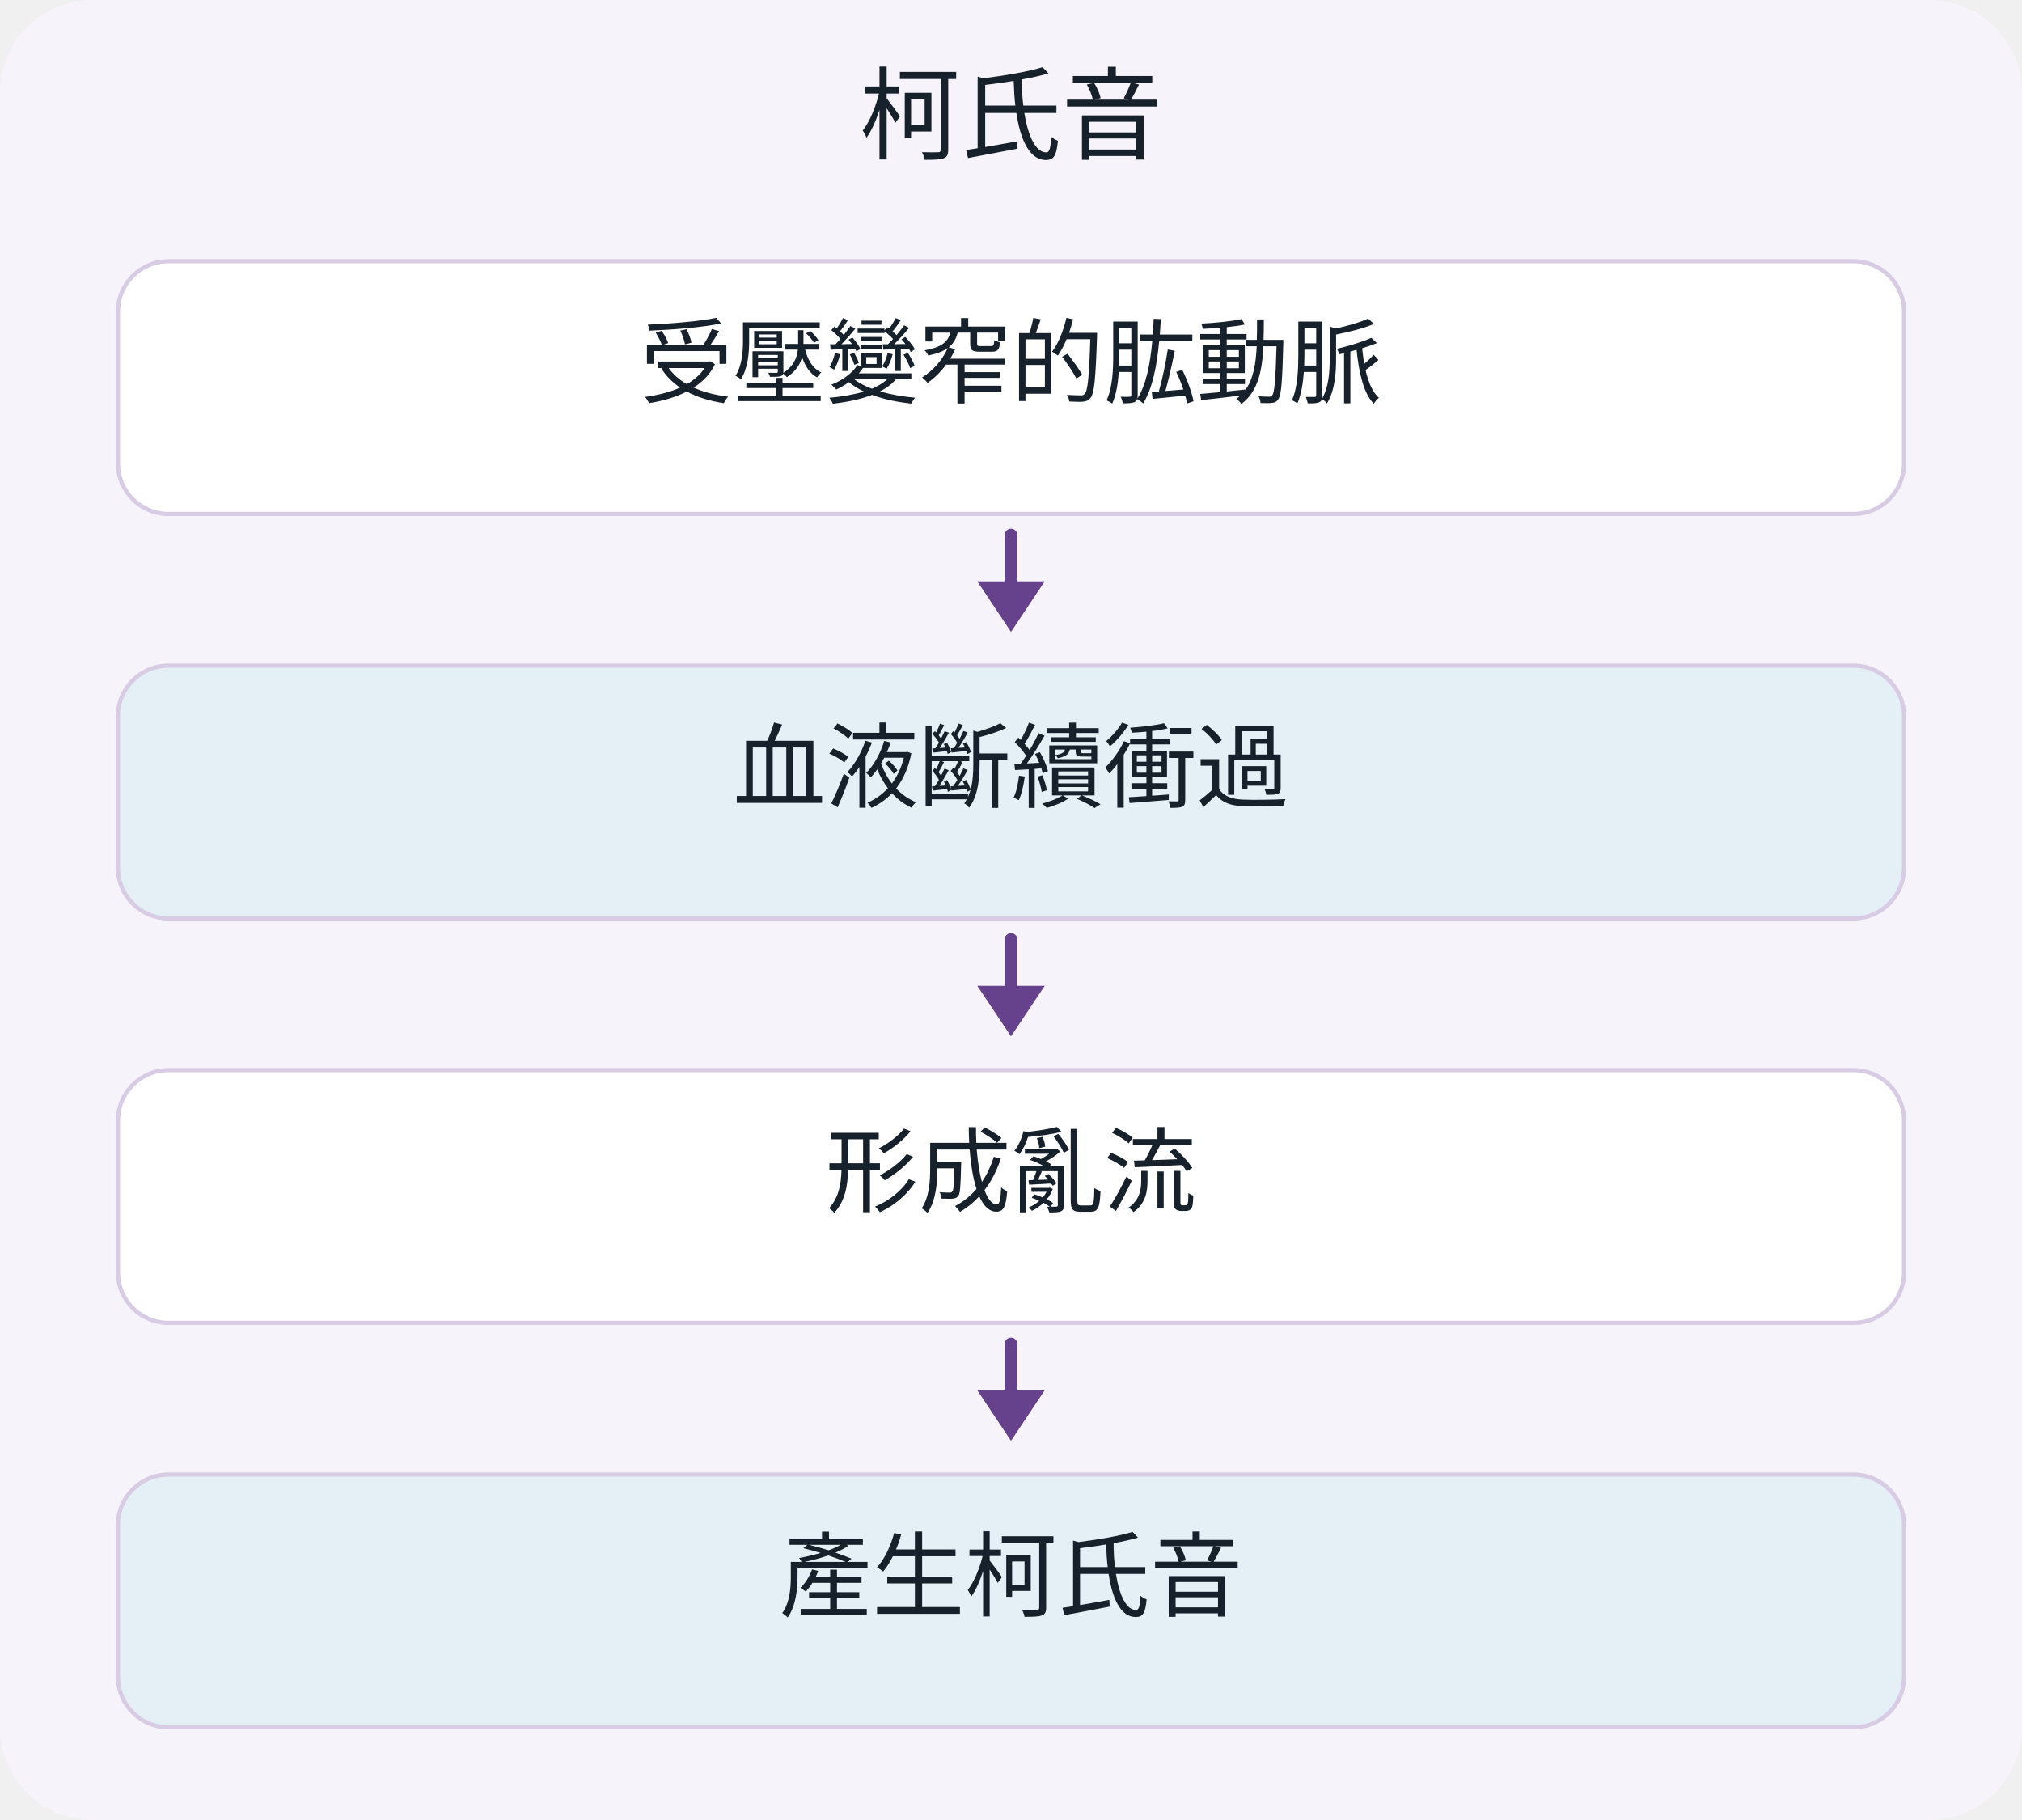
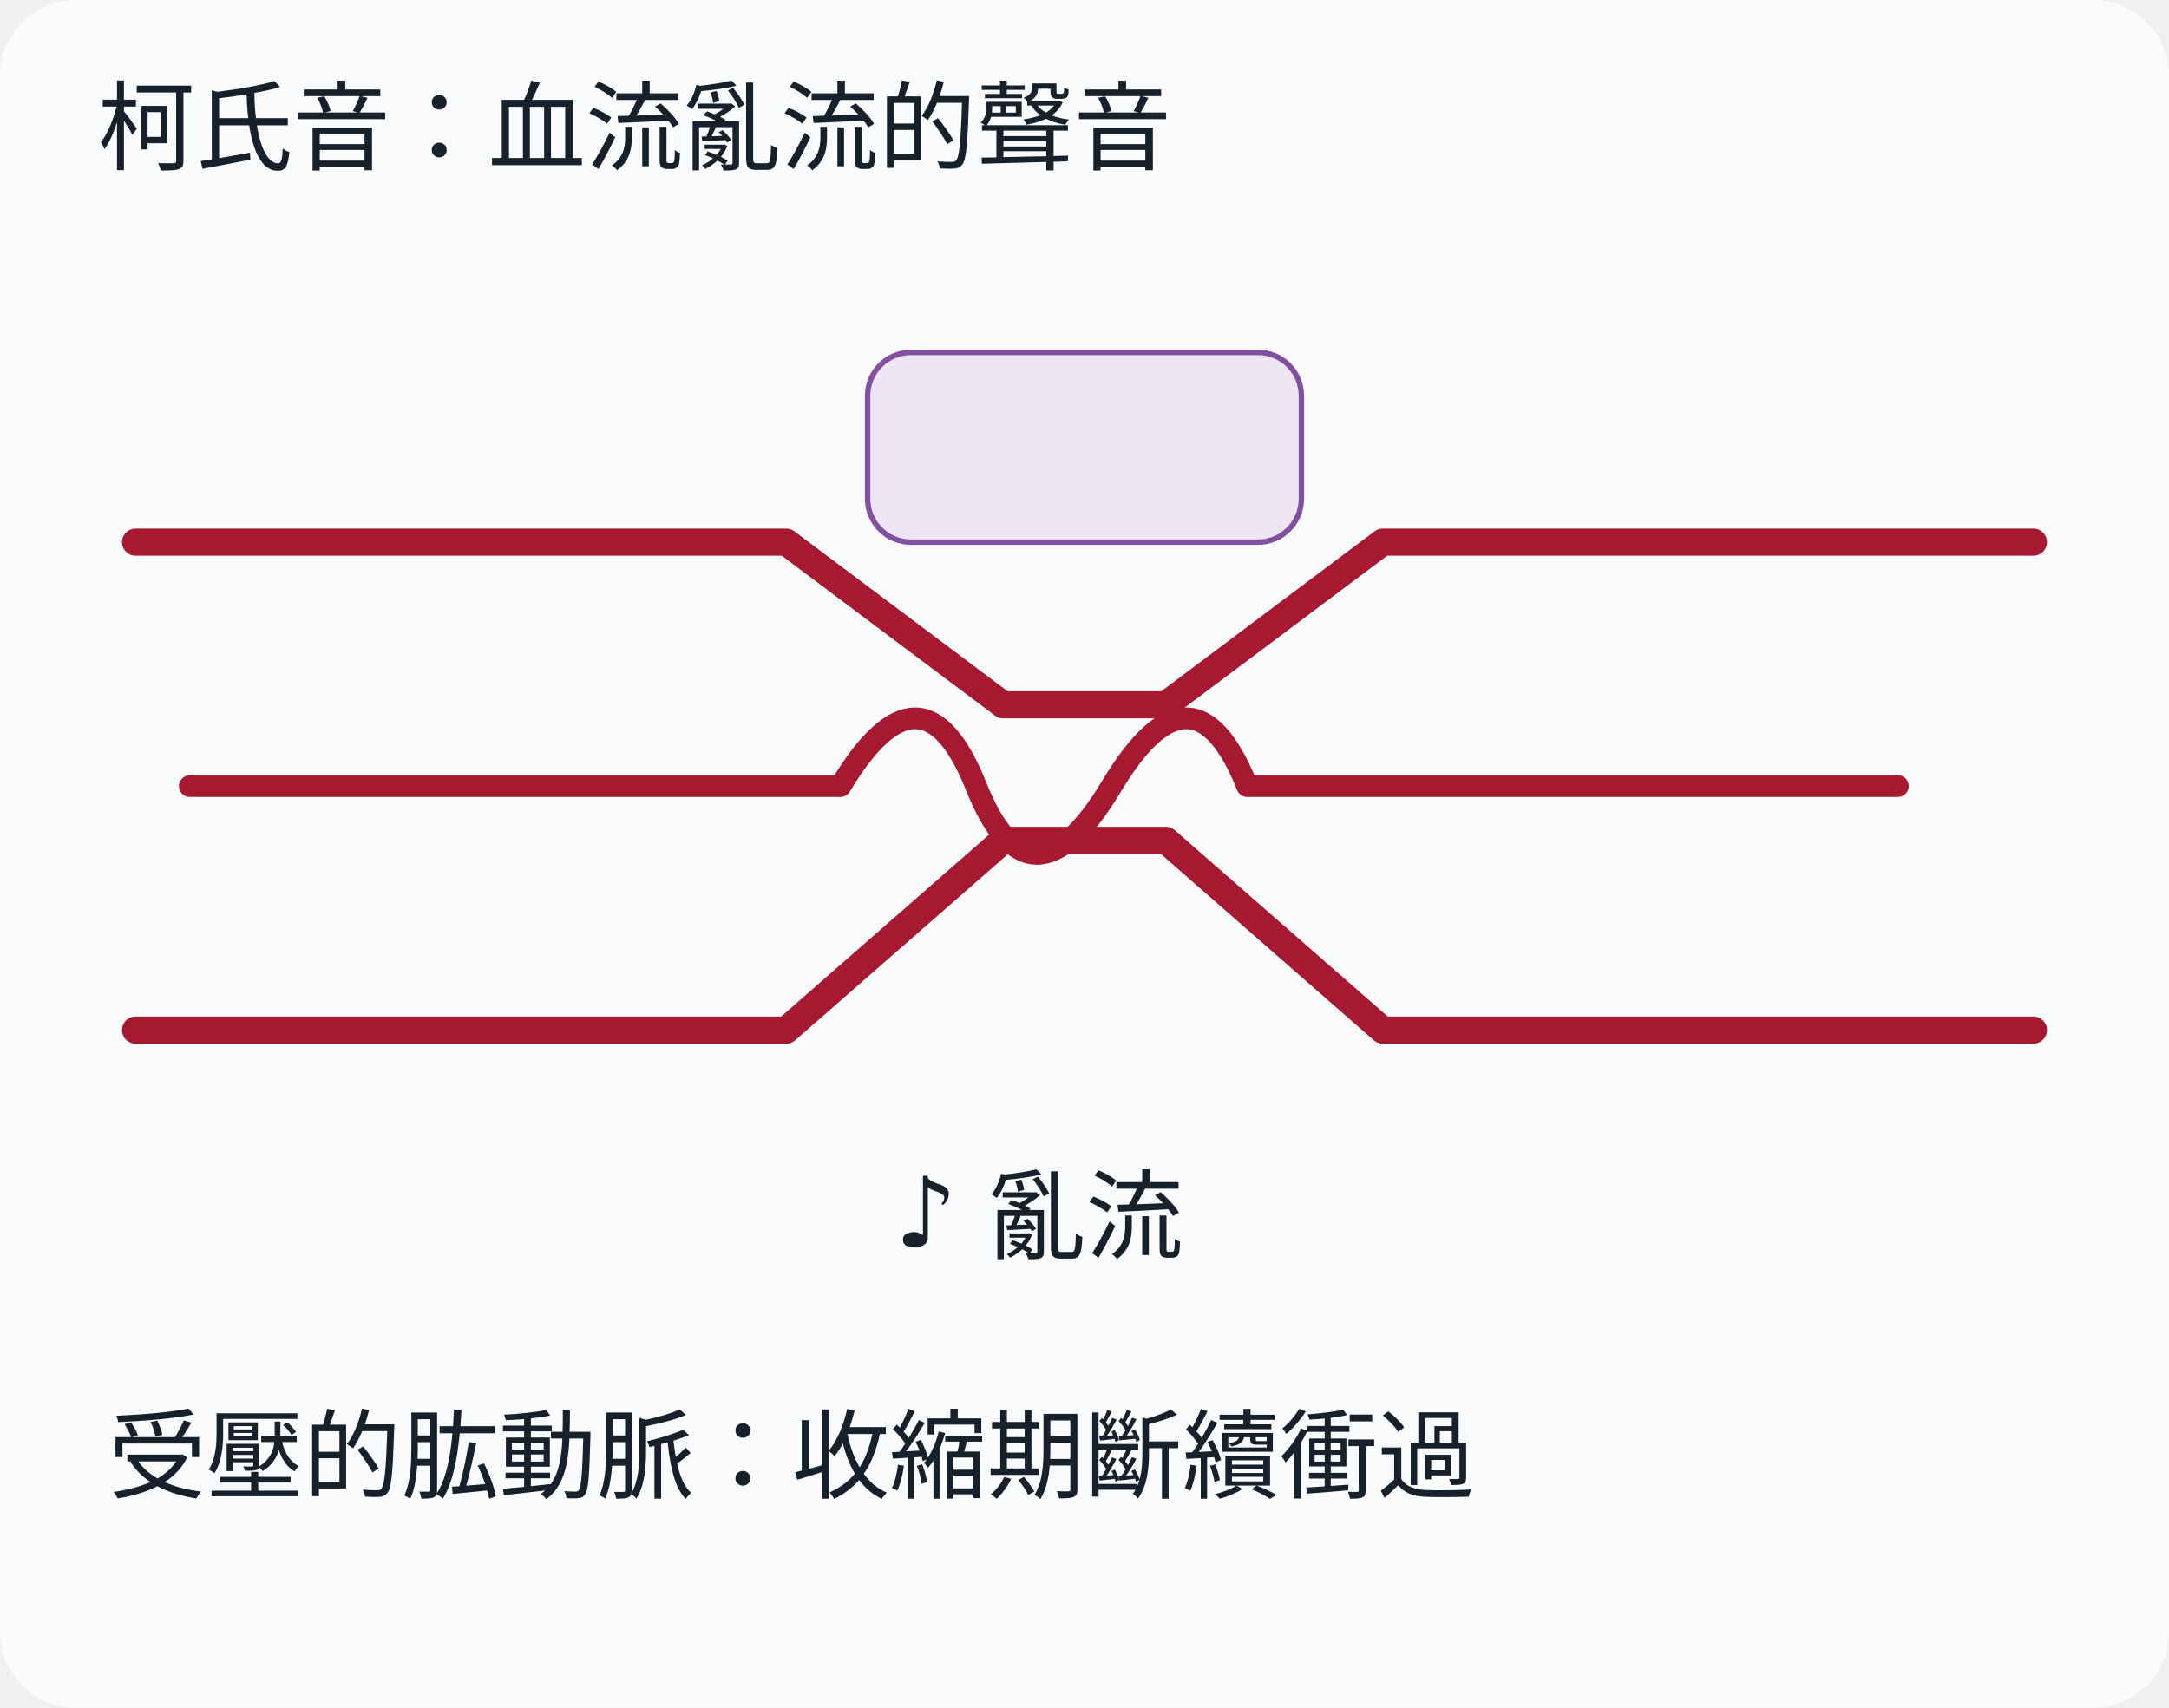
- <svg xmlns="http://www.w3.org/2000/svg" viewBox="0 0 480 432" role="img" style="font-family:system-ui,sans-serif">
-   <rect width="480" height="432" rx="22" fill="#f7f3fa" />
-   <text x="240" y="36" font-size="24" fill="#17212b" text-anchor="middle">柯氏音</text>
-   <rect x="28" y="62" width="424" height="60" rx="12" fill="#fff" stroke="#d8cce5" />
-   <text x="240.0" y="94" font-size="22" fill="#17212b" text-anchor="middle">受壓變窄的肱動脈</text>
-   <path d="M240 127 v18" fill="none" stroke="#65428b" stroke-width="3" stroke-linecap="round" stroke-linejoin="round" />
-   <path d="M232 138 l8 12 l8 -12" fill="#65428b" />
-   <rect x="28" y="158" width="424" height="60" rx="12" fill="#e4f0f6" stroke="#d8cce5" />
-   <text x="240.0" y="190" font-size="22" fill="#17212b" text-anchor="middle">血液斷續衝過</text>
-   <path d="M240 223 v18" fill="none" stroke="#65428b" stroke-width="3" stroke-linecap="round" stroke-linejoin="round" />
-   <path d="M232 234 l8 12 l8 -12" fill="#65428b" />
-   <rect x="28" y="254" width="424" height="60" rx="12" fill="#fff" stroke="#d8cce5" />
-   <text x="240.0" y="286" font-size="22" fill="#17212b" text-anchor="middle">形成亂流</text>
-   <path d="M240 319 v18" fill="none" stroke="#65428b" stroke-width="3" stroke-linecap="round" stroke-linejoin="round" />
-   <path d="M232 330 l8 12 l8 -12" fill="#65428b" />
-   <rect x="28" y="350" width="424" height="60" rx="12" fill="#e4f0f6" stroke="#d8cce5" />
-   <text x="240.0" y="382" font-size="22" fill="#17212b" text-anchor="middle">產生柯氏音</text>
+ <svg xmlns="http://www.w3.org/2000/svg" viewBox="0 0 400 315" role="img" aria-label="柯氏音：血流亂流的聲音">
+   <style>text{font-family:system-ui,sans-serif;font-size:calc(18px * var(--font-scale,1))}.title{font-weight:700}</style>
+   <rect width="400" height="315" rx="14" fill="#fafbfd" />
+   <text x="18" y="30" font-size="18" fill="#17212b" text-anchor="start">柯氏音：血流亂流的聲音</text>
+   <path d="M25 100H145L185 130H215L255 100H375" fill="none" stroke="#a71930" stroke-width="5" stroke-linecap="round" stroke-linejoin="round" />
+   <path d="M25 190H145L185 155H215L255 190H375" fill="none" stroke="#a71930" stroke-width="5" stroke-linecap="round" stroke-linejoin="round" />
+   <rect x="160" y="65" width="80" height="35" rx="8" fill="#eee6f5" stroke="#8250a0" />
+   <path d="M35 145H155q15-25 25 0t25 0t25 0H350" fill="none" stroke="#a71930" stroke-width="4" stroke-linecap="round" stroke-linejoin="round" />
+   <text x="165" y="230" font-size="18" fill="#17212b" text-anchor="start">♪ 亂流</text>
+   <text x="20" y="275" font-size="18" fill="#17212b" text-anchor="start">受壓的肱動脈：收縮期斷續衝過</text>
</svg>
